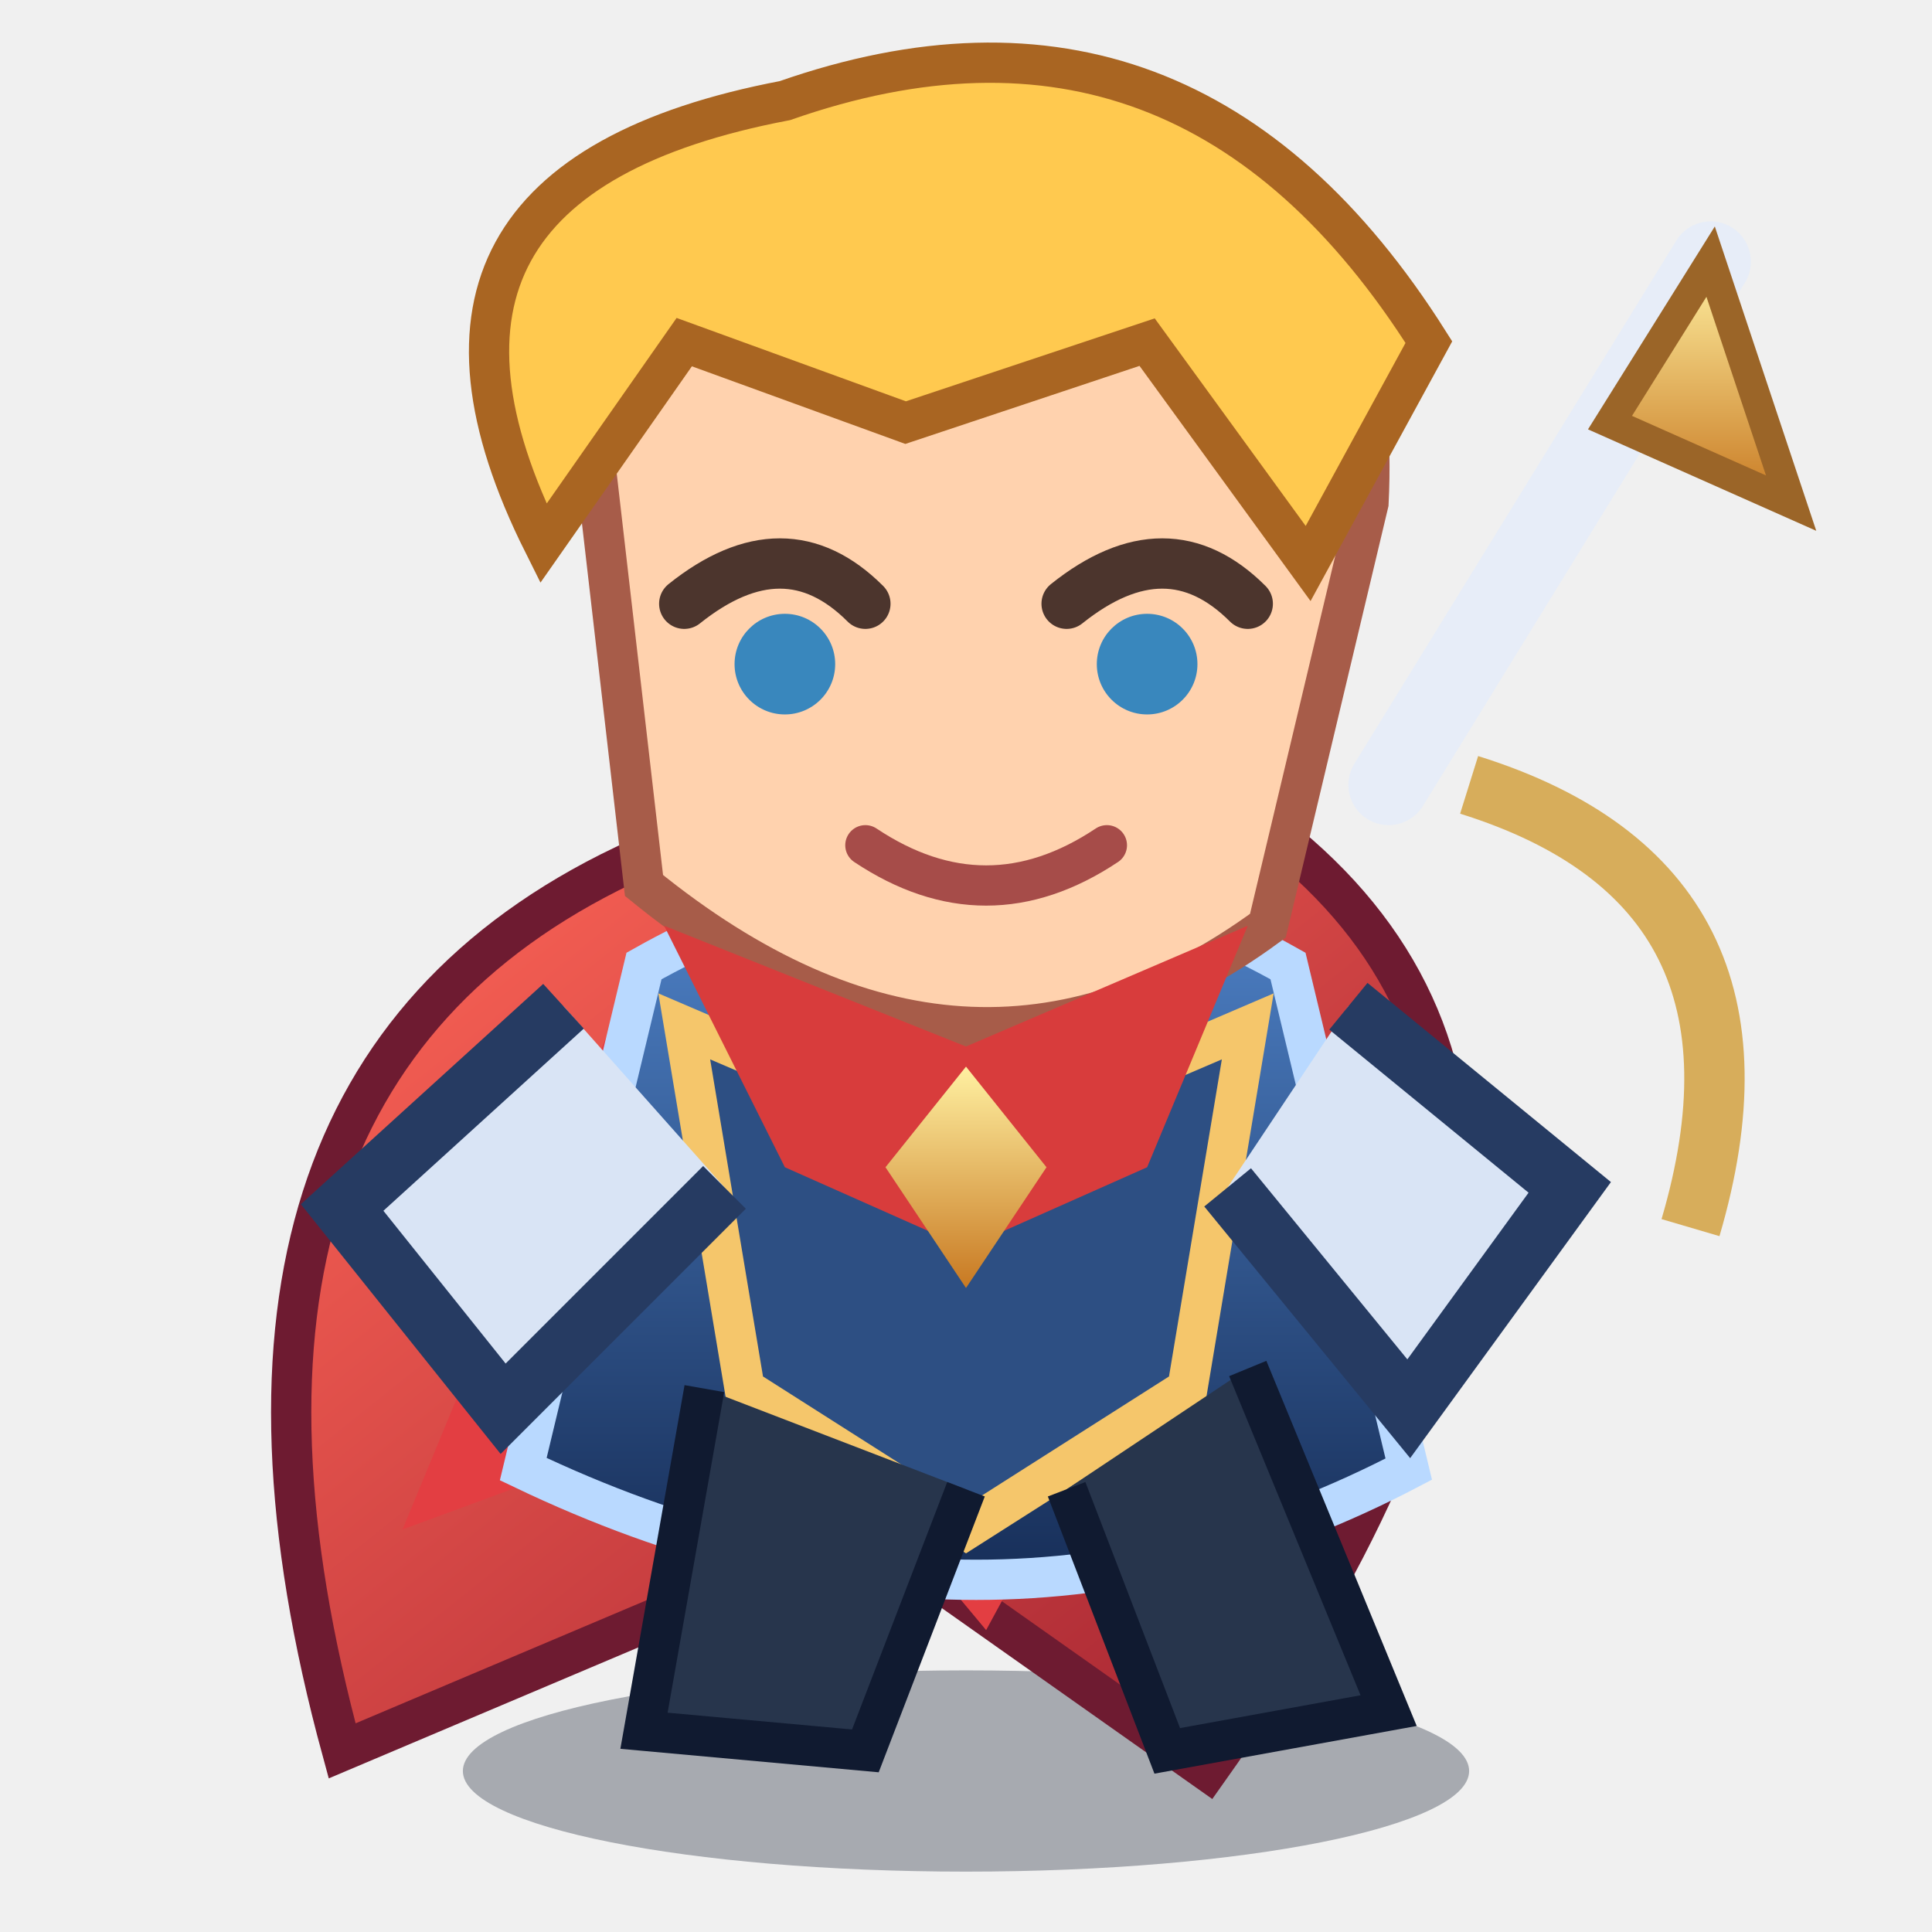
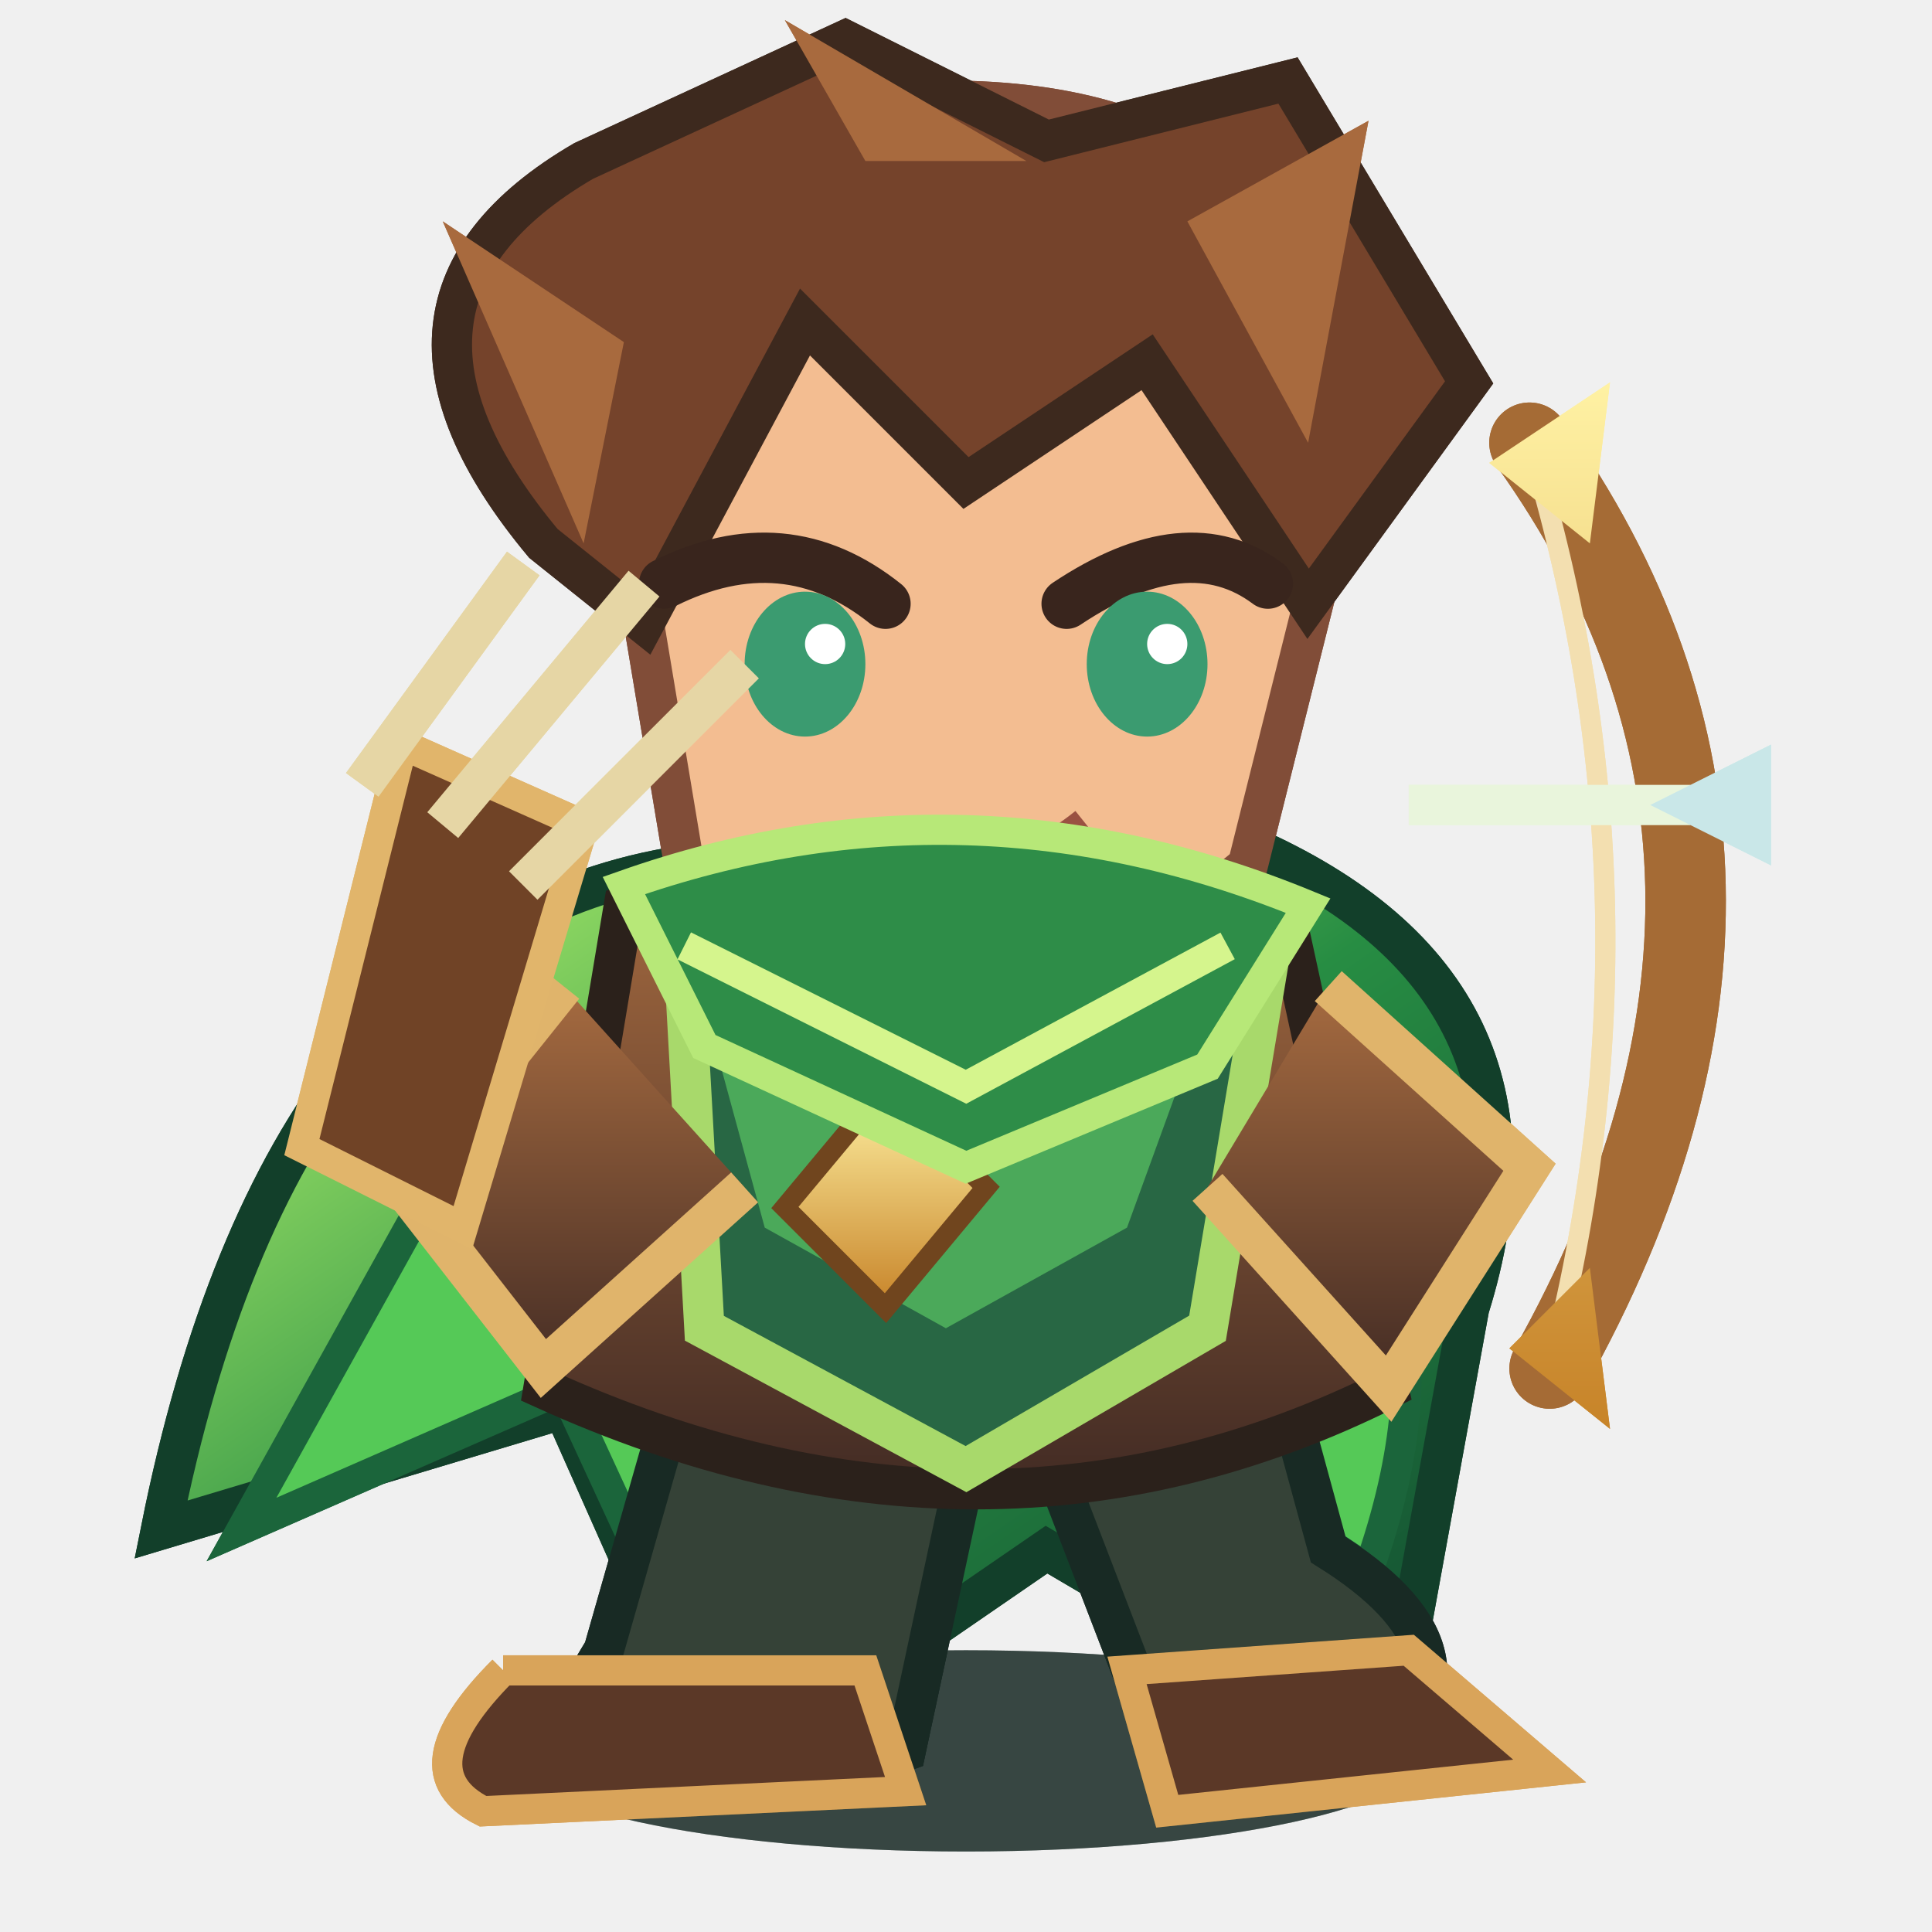
<svg xmlns="http://www.w3.org/2000/svg" viewBox="0 0 96 96">
  <defs>
    <linearGradient id="cape" x2="1" y2="1">
-       <stop stop-color="#ff6657" />
-       <stop offset="1" stop-color="#9e202f" />
+       <stop stop-color="#c4ff72" />
+       <stop offset=".5" stop-color="#278d43" />
+       <stop offset="1" stop-color="#10452f" />
    </linearGradient>
-     <linearGradient id="armor" x2="0" y2="1">
-       <stop stop-color="#4f83c9" />
-       <stop offset="1" stop-color="#172e58" />
+     <linearGradient id="leather" x2="0" y2="1">
+       <stop stop-color="#a66b40" />
+       <stop offset="1" stop-color="#422b24" />
    </linearGradient>
    <linearGradient id="gold" x2="0" y2="1">
-       <stop stop-color="#fff0a1" />
-       <stop offset="1" stop-color="#c87922" />
+       <stop stop-color="#fff2a4" />
+       <stop offset="1" stop-color="#c78328" />
    </linearGradient>
  </defs>
-   <ellipse cx="48" cy="88" rx="25" ry="5" fill="#081326" opacity=".32" />
-   <path d="M31 43Q8 54 17 87L43 76 60 88Q82 57 64 42Z" fill="url(#cape)" stroke="#6e1b31" stroke-width="2" />
-   <path d="M32 47 20 76 39 69 49 81 62 57 61 48Z" fill="#e33e42" />
-   <path d="M32 48Q48 39 64 48L70 73Q49 84 26 73Z" fill="url(#armor)" stroke="#b9d9ff" stroke-width="2" />
-   <path d="M34 51 48 57 62 51 59 69 48 76 37 69Z" fill="#2d4f83" stroke="#f5c66b" stroke-width="2" />
-   <path d="M28 50 17 60 25 70 36 59M67 50 78 59 70 70 61 59" fill="#d9e4f5" stroke="#263b62" stroke-width="3" />
-   <path d="M35 69 32 86 43 87 48 74M53 74 58 87 69 85 62 68" fill="#27354c" stroke="#101a30" stroke-width="2" />
-   <path d="M29 18Q29 4 48 5Q69 5 68 25L63 46Q48 57 32 44Z" fill="#ffd2ae" stroke="#a75c49" stroke-width="2" />
-   <path d="M27 27Q18 9 39 5Q59 -2 71 17L65 28 57 17 45 21 34 17Z" fill="#ffc94f" stroke="#a96522" stroke-width="2" />
-   <path d="M34 30Q39 26 43 30M53 30Q58 26 62 30" fill="none" stroke="#4c352d" stroke-width="2.5" stroke-linecap="round" />
-   <circle cx="39" cy="33" r="2.5" fill="#3987bd" />
-   <circle cx="57" cy="33" r="2.5" fill="#3987bd" />
-   <path d="M43 42Q49 46 55 42" fill="none" stroke="#a64c49" stroke-width="2" stroke-linecap="round" />
-   <path d="M33 46 48 52 62 46 57 58 48 62 39 58Z" fill="#d83c3c" />
-   <path d="M69 39 85 13" stroke="#e7edf8" stroke-width="4" stroke-linecap="round" />
-   <path d="m85 13 4 12-9-4Z" fill="url(#gold)" stroke="#9b6528" stroke-width="1.5" />
-   <path d="M73 39Q89 44 84 61" fill="none" stroke="#d7ad5b" stroke-width="3" />
-   <path d="m44 58 4-5 4 5-4 6Z" fill="url(#gold)" />
+   <g id="ranger">
+     <ellipse cx="48" cy="87" rx="23" ry="5" fill="#071b16" opacity=".55" />
+     <path d="M34 43Q14 46 8 76L28 70 36 88 52 77 69 87 73 65Q78 49 62 42Z" fill="url(#cape)" stroke="#123f2a" stroke-width="2" />
+     <path d="M22 58 12 76 28 69 34 82 40 58M61 53Q74 61 68 78L56 70Z" fill="#55c957" stroke="#1b653b" stroke-width="1.5" />
+     <path d="M34 68 30 82 27 87Q34 91 45 87L48 73M52 72 57 85 69 87Q74 82 66 77L63 66Z" fill="#354237" stroke="#182a24" stroke-width="2" />
+     <path d="M25 83 43 83 45 89 24 90Q20 88 25 83M56 83 70 82 77 88 58 90Z" fill="#5b3827" stroke="#d9a45a" stroke-width="1.5" />
+     <path d="M31 45Q47 39 64 46L69 69Q49 79 27 69Z" fill="url(#leather)" stroke="#2b211b" stroke-width="2" />
+     <path d="M34 48 48 54 63 48 60 66 48 73 35 66Z" fill="#286744" stroke="#a8d96b" stroke-width="2" />
+     <path d="M35 50 47 56 60 50 56 61 47 66 38 61Z" fill="#4ba95a" />
+     <path d="M44 54 49 59 44 65 39 60Z" fill="url(#gold)" stroke="#70451e" />
+     <path d="M28 49 20 59 27 68 37 59M66 49 76 58 69 69 60 59" fill="url(#leather)" stroke="#e0b46b" stroke-width="2" />
+     <path d="M30 19Q30 5 47 5Q66 5 67 23L62 43Q49 54 34 43Z" fill="#f3bd91" stroke="#814d38" stroke-width="2" />
+     <path d="M27 27Q17 15 29 8L42 2 52 7 64 4 73 19 65 30 57 18 48 24 40 16 32 31Z" fill="#75432b" stroke="#3d291e" stroke-width="2" />
+     <path d="M31 17 22 11 29 27M43 8 39 1 51 8M59 11 68 6 65 22" fill="#a86a3e" />
+     <path d="M33 29Q39 26 44 30M53 30Q59 26 63 29" fill="none" stroke="#39251d" stroke-width="2.5" stroke-linecap="round" />
+     <ellipse cx="40" cy="33" rx="3" ry="3.6" fill="#3b9b70" />
+     <ellipse cx="57" cy="33" rx="3" ry="3.6" fill="#3b9b70" />
+     <circle cx="41" cy="32" r="1" fill="#fff" />
+     <circle cx="58" cy="32" r="1" fill="#fff" />
+     <path d="M45 42Q49 45 54 41" fill="none" stroke="#9a5142" stroke-width="1.8" />
+     <path d="M31 44Q48 38 65 45L60 53 48 58 35 52Z" fill="#2e8d48" stroke="#b7e878" stroke-width="1.5" />
+     <path d="M34 47 48 54 61 47" fill="none" stroke="#d5f58d" stroke-width="1.5" />
+     <path d="M76 22Q91 43 77 68" fill="none" stroke="#a56b35" stroke-width="4" stroke-linecap="round" />
+     <path d="M76 22Q83 45 77 68" fill="none" stroke="#f3dfb0" />
+     <path d="M74 23 80 19 79 27M75 67 80 71 79 63" fill="url(#gold)" />
+     <path d="M70 40 84 40" stroke="#e9f5dc" stroke-width="2" />
+     <path d="M82 40 88 37 88 43Z" fill="#c9e7e8" />
+     <path d="M20 37 15 57 23 61 29 41Z" fill="#704326" stroke="#e1b56b" stroke-width="1.5" />
+     <path d="m18 39 8-11m-4 13 10-12m-6 15 11-11" stroke="#e6d6a5" stroke-width="2" />
+   </g>
+   <use href="#ranger" />
</svg>
